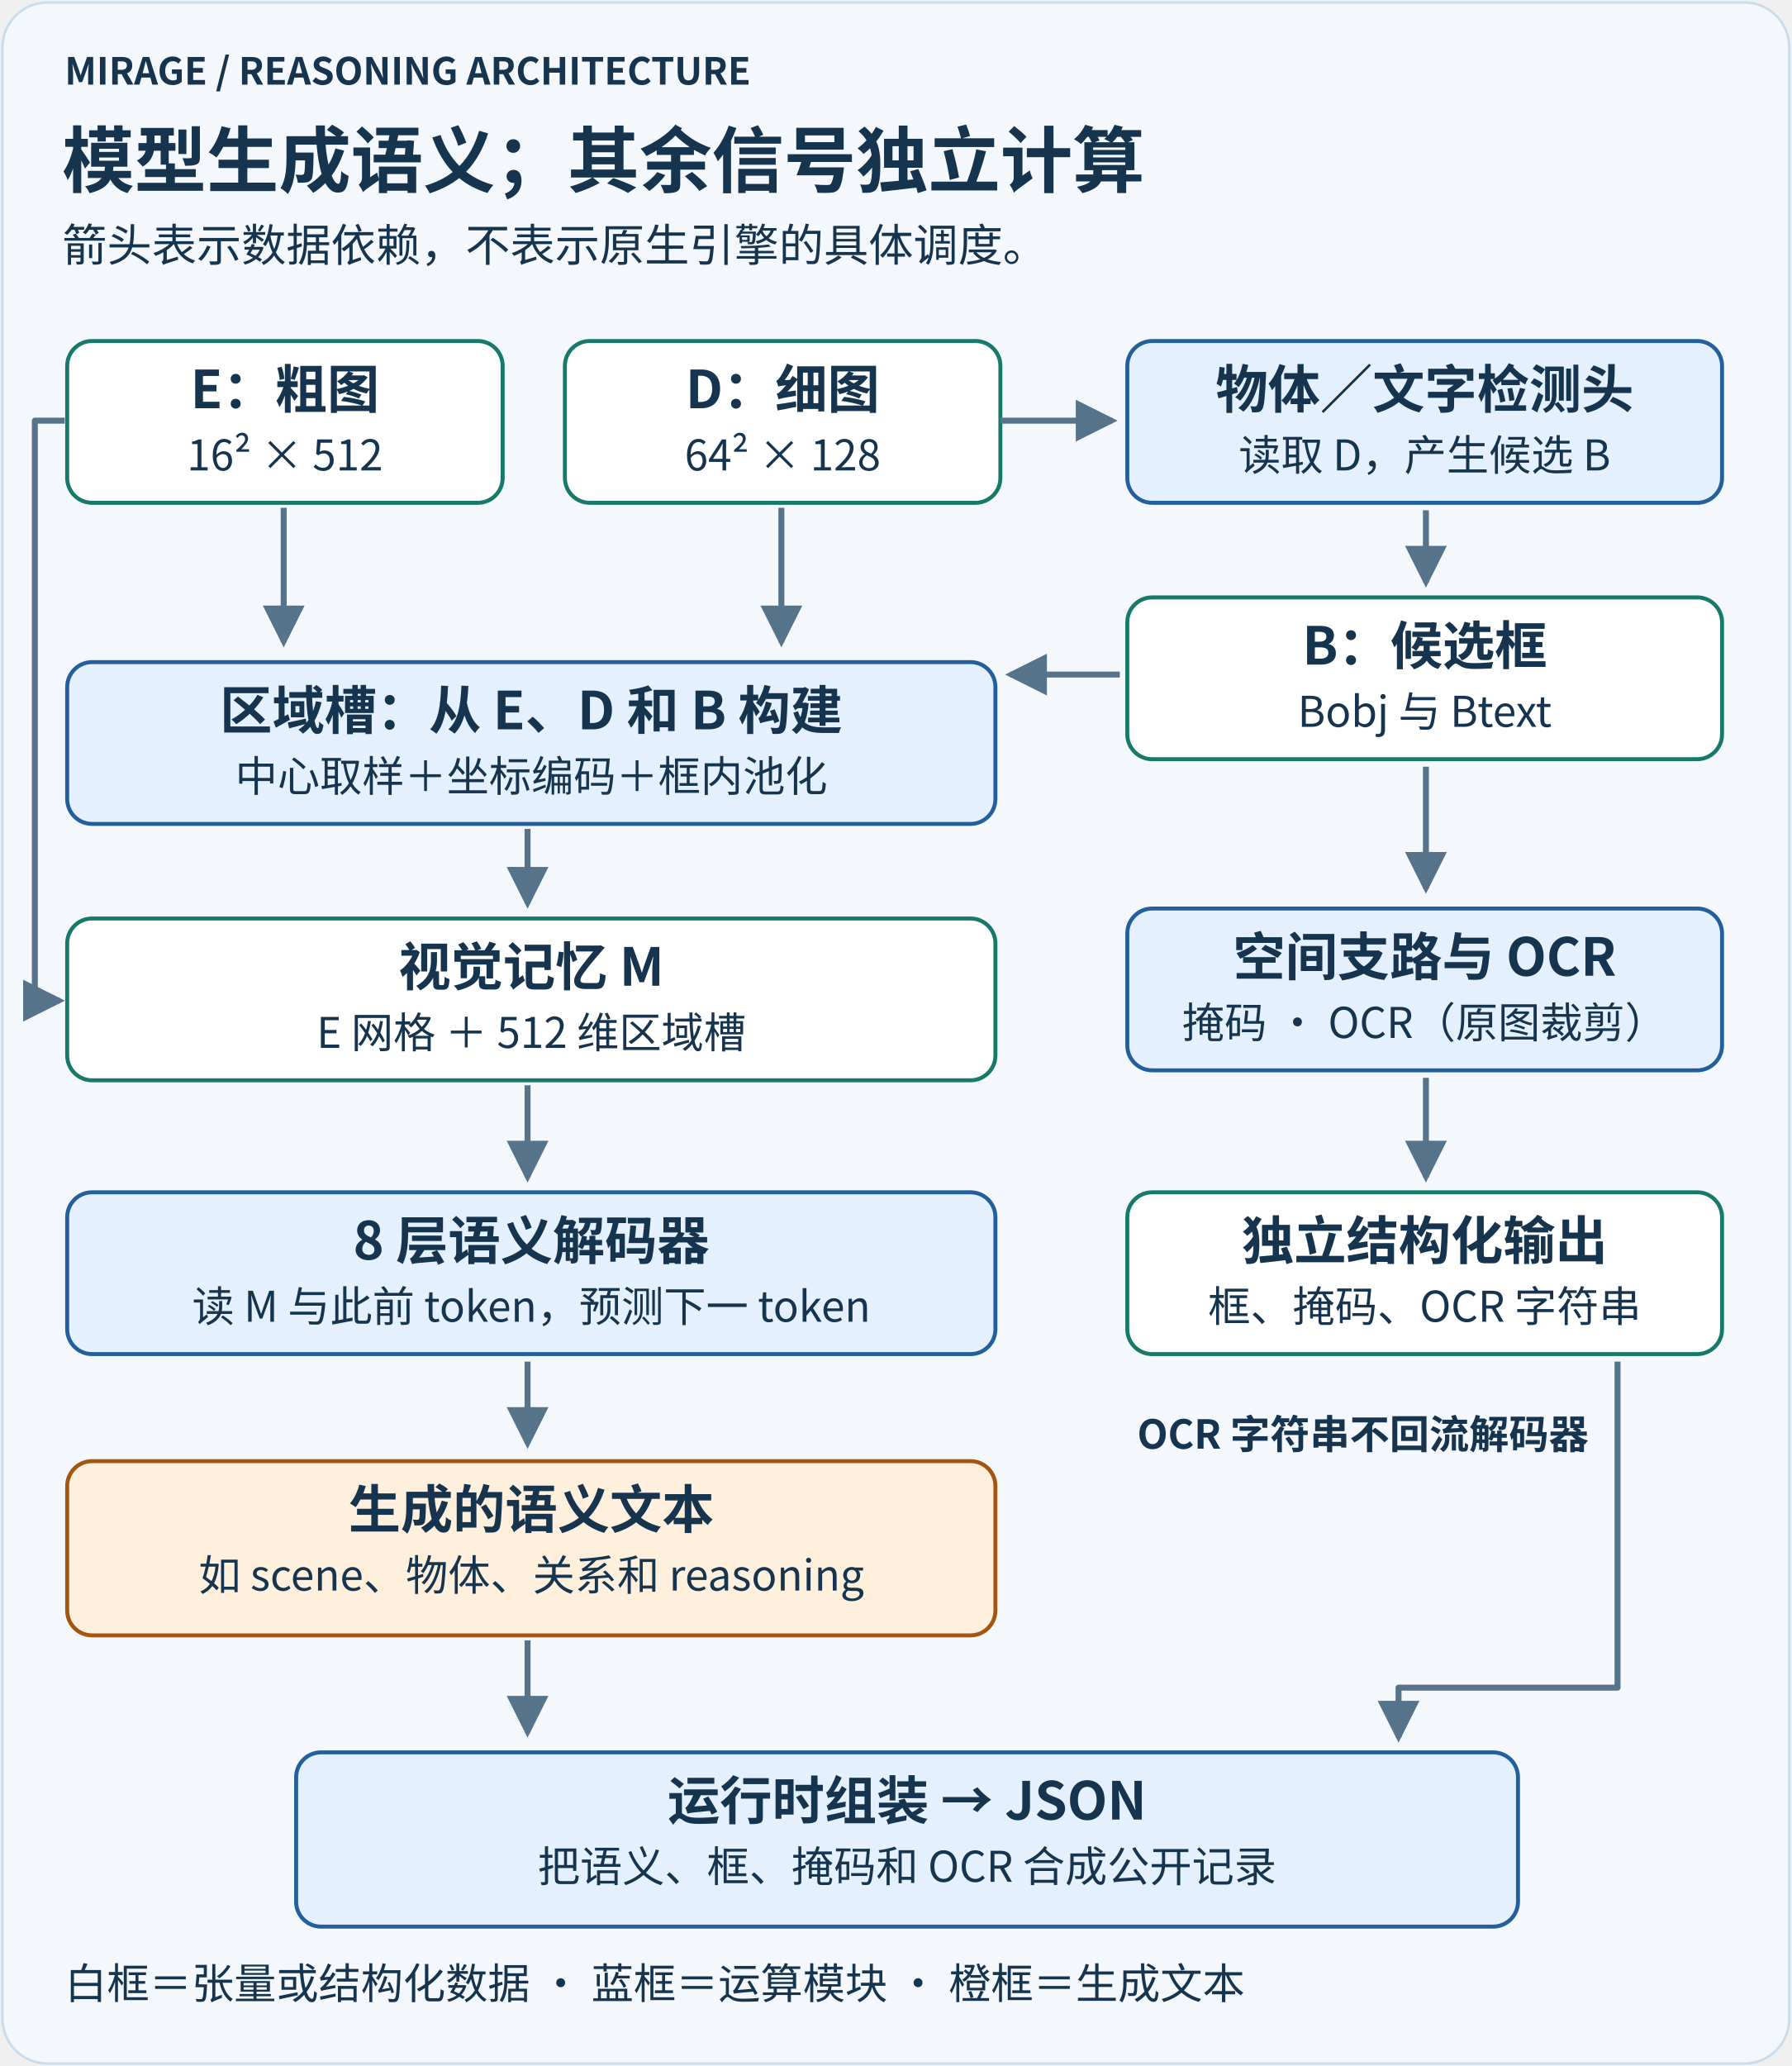
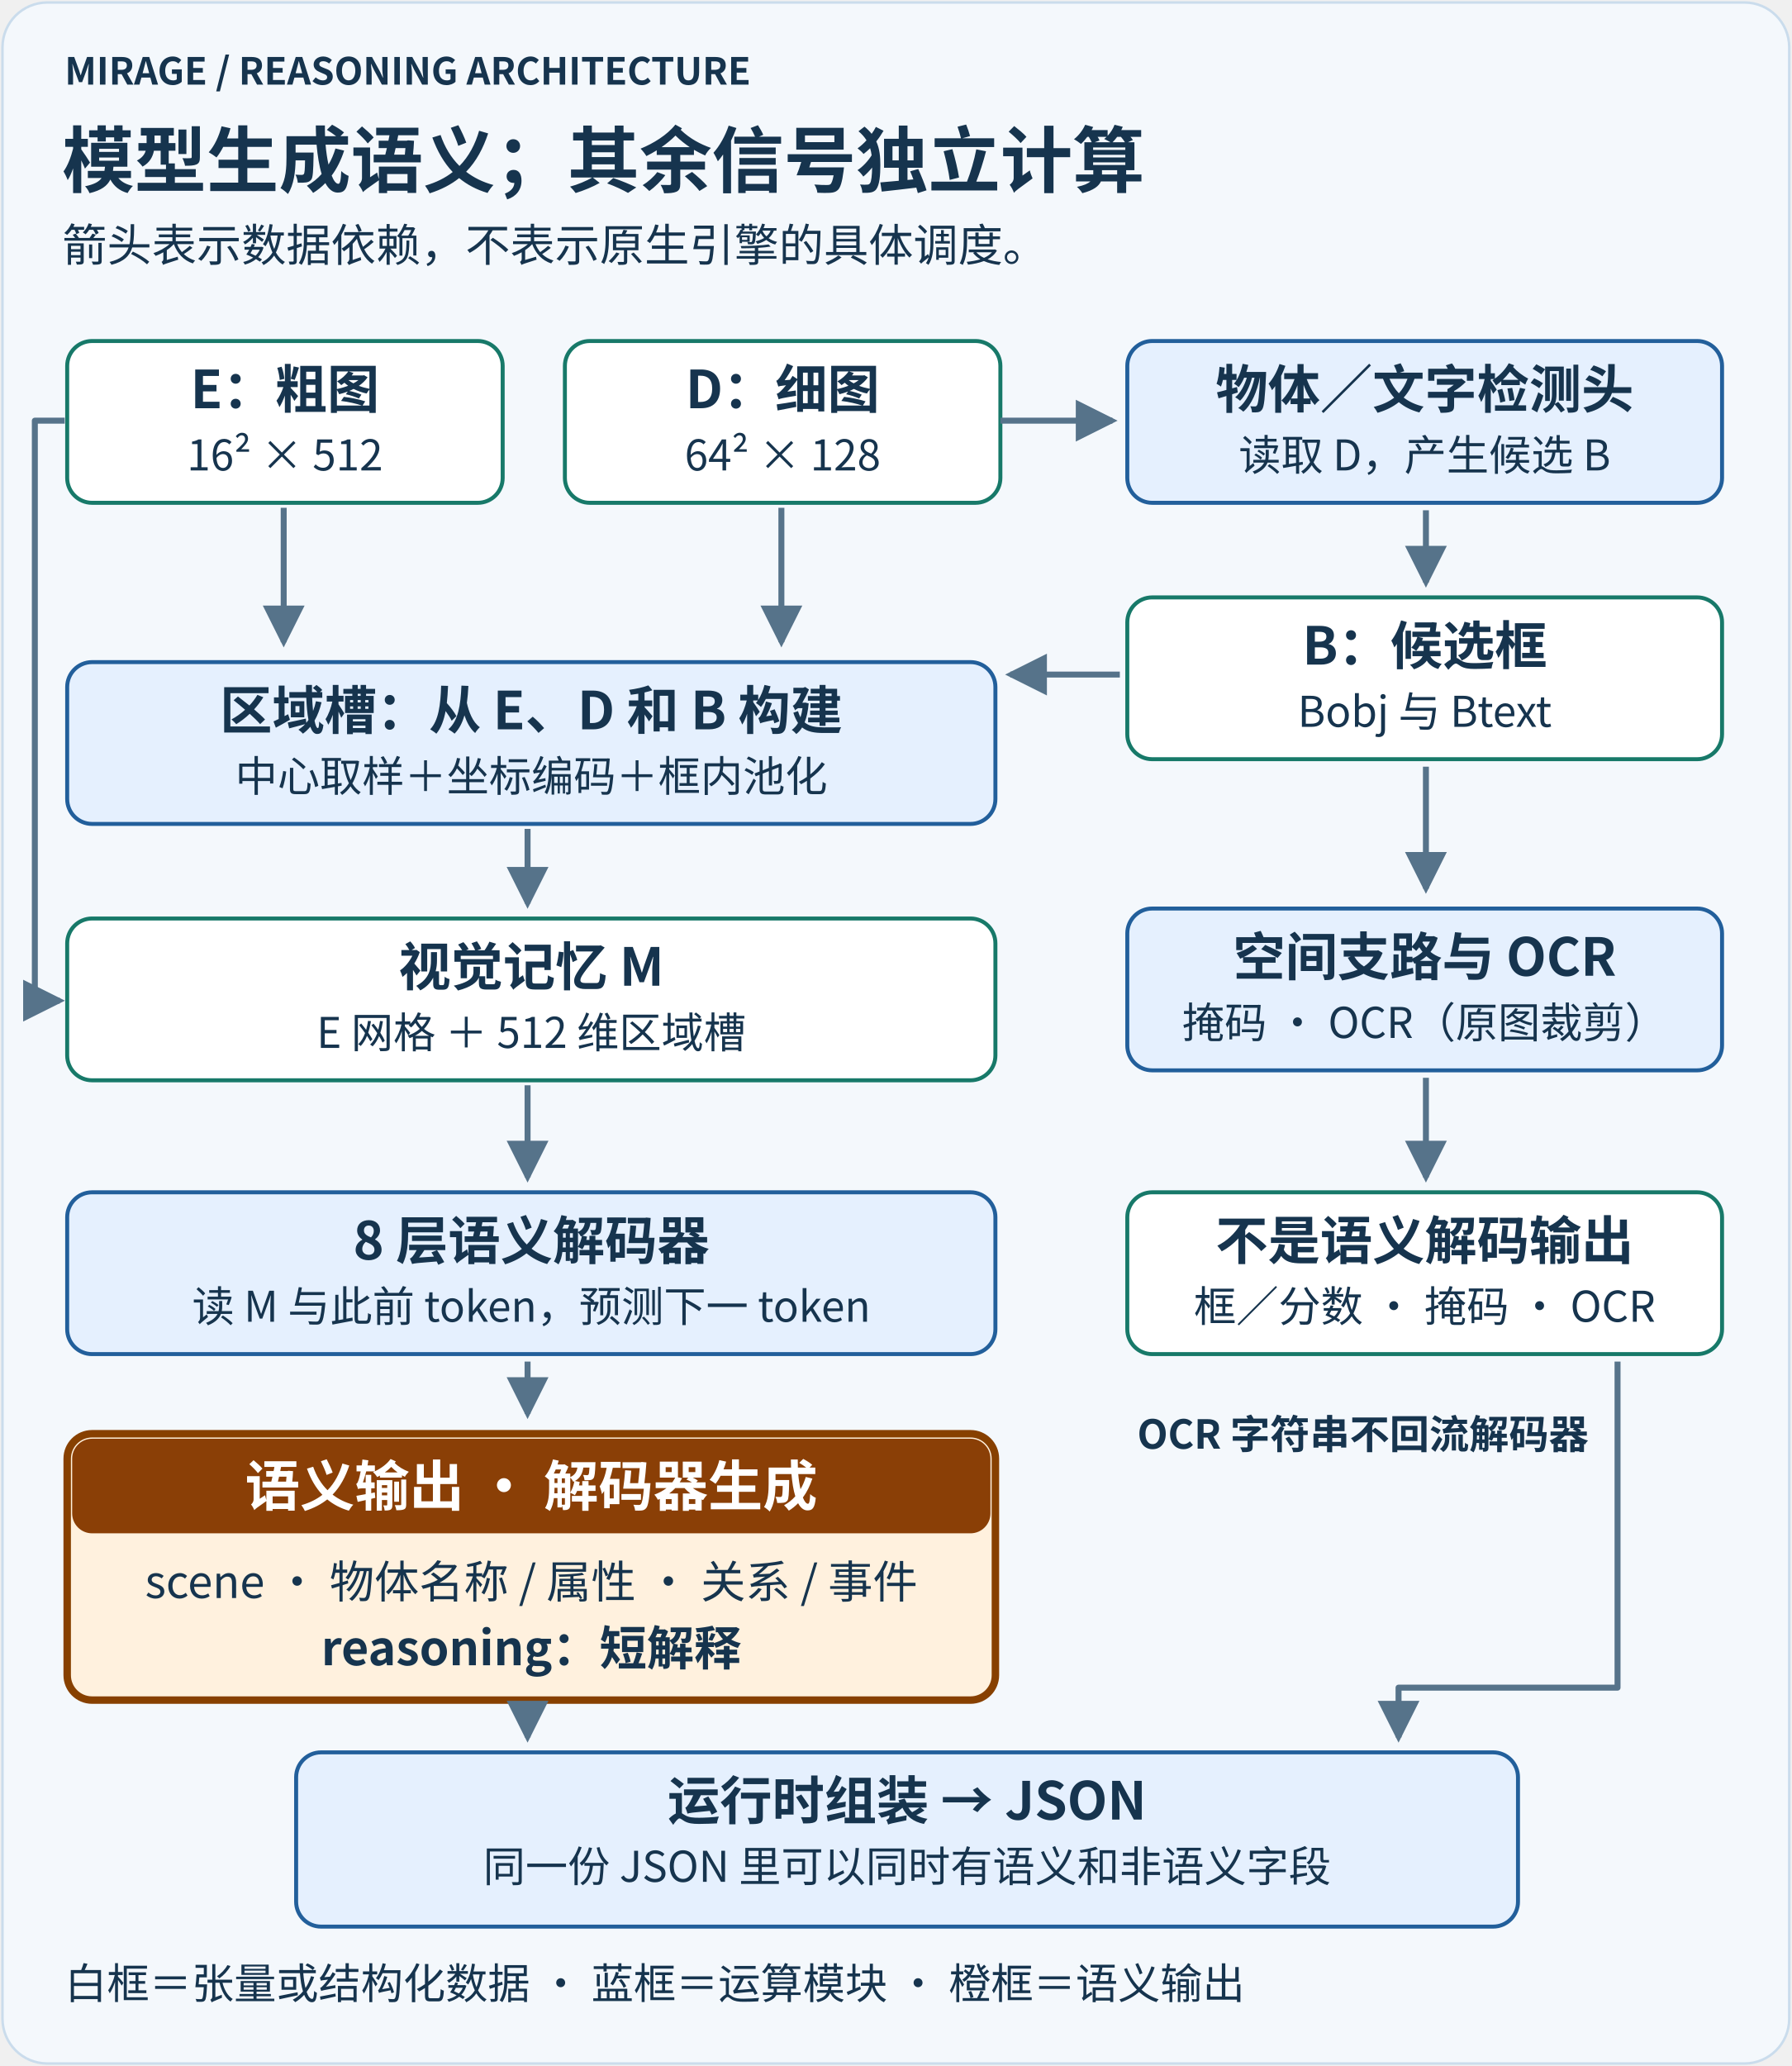
<svg xmlns="http://www.w3.org/2000/svg" viewBox="0 0 720 830" width="720" height="830" role="img" aria-labelledby="title desc">
  <defs>
    <marker id="arr" markerWidth="7" markerHeight="7" viewBox="0 0 8 8" refX="7" refY="4" orient="auto">
      <path d="M0 0L8 4L0 8z" fill="#56738a" />
    </marker>
    <style>text{font-family:"Noto Sans CJK SC","PingFang SC","Microsoft YaHei",sans-serif;fill:#16344e}.d{fill:#fff;stroke:#177969}.m{fill:#e5f0fe;stroke:#225f9b}.o{fill:#fff0de;stroke:#a35612}.wire{fill:none;stroke:#56738a;stroke-width:2.4;stroke-linejoin:round;marker-end:url(#arr)}</style>
  </defs>
  <rect x="1" y="1" width="718" height="828" rx="18" fill="#f4f8fc" stroke="#cadcec" />
  <text x="26" y="34" font-size="15" font-weight="700">MIRAGE  /  REASONING ARCHITECTURE</text>
  <text x="25" y="75" font-size="29" font-weight="700">模型生成语义；其余信号独立计算</text>
  <text x="25" y="105" font-size="18">箭头表示数据依赖，不表示原生引擎的具体调度。</text>
  <rect x="27" y="137" width="175" height="65" rx="10" class="d" stroke-width="1.6" />
  <text x="114.5" y="164" font-size="21" text-anchor="middle" font-weight="700">E：粗图</text>
  <text x="114.5" y="189" font-size="17" text-anchor="middle">16² × 512</text>
  <rect x="227" y="137" width="175" height="65" rx="10" class="d" stroke-width="1.6" />
  <text x="314.5" y="164" font-size="21" text-anchor="middle" font-weight="700">D：细图</text>
  <text x="314.5" y="189" font-size="17" text-anchor="middle">64² × 128</text>
  <rect x="453" y="137" width="239" height="65" rx="10" class="m" stroke-width="1.6" />
  <text x="572.5" y="164" font-size="21" text-anchor="middle" font-weight="700">物体／文字检测头</text>
  <text x="572.5" y="189" font-size="17" text-anchor="middle">读取 D，产生候选 B</text>
  <path d="M402 169H447" class="wire" />
  <rect x="453" y="240" width="239" height="65" rx="10" class="d" stroke-width="1.6" />
  <text x="572.5" y="267" font-size="21" text-anchor="middle" font-weight="700">B：候选框</text>
  <text x="572.5" y="292" font-size="17" text-anchor="middle">Bobj 与 Btext</text>
  <path d="M573 205V234" class="wire" />
  <rect x="27" y="266" width="373" height="65" rx="10" class="m" stroke-width="1.6" />
  <text x="213.5" y="293" font-size="21" text-anchor="middle" font-weight="700">区域槽：从 E、D 和 B 构建</text>
  <text x="213.5" y="318" font-size="17" text-anchor="middle">中心取样＋坐标编码＋框内池化</text>
  <path d="M114 204V258" class="wire" />
  <path d="M314 204V258" class="wire" />
  <path d="M450 271H406" class="wire" />
  <rect x="27" y="369" width="373" height="65" rx="10" class="d" stroke-width="1.6" />
  <text x="213.5" y="396" font-size="21" text-anchor="middle" font-weight="700">视觉记忆 M</text>
  <text x="213.5" y="421" font-size="17" text-anchor="middle">E 网格 ＋ 512 维区域槽</text>
  <path d="M212 333V363" class="wire" />
  <path d="M26 169H14V402H24" class="wire" />
  <rect x="27" y="479" width="373" height="65" rx="10" class="m" stroke-width="1.6" />
  <text x="213.5" y="506" font-size="21" text-anchor="middle" font-weight="700">8 层语义解码器</text>
  <text x="213.5" y="531" font-size="17" text-anchor="middle">读 M 与此前 token，预测下一 token</text>
  <path d="M212 436V473" class="wire" />
-   <rect x="27" y="587" width="373" height="70" rx="10" class="o" stroke-width="1.6" />
-   <text x="213.5" y="614" font-size="21" text-anchor="middle" font-weight="700">生成的语义文本</text>
-   <text x="213.5" y="639" font-size="17" text-anchor="middle">如 scene、物体、关系和 reasoning</text>
-   <path d="M212 547V580" class="wire" />
+   <rect x="27" y="576" width="373" height="107" rx="10" fill="#fff1de" stroke="#874000" stroke-width="3" />
+   <rect x="29" y="578" width="369" height="38" rx="8" fill="#8a3f06" />
+   <text x="213.5" y="605" font-size="22" text-anchor="middle" font-weight="700" style="fill:#fff">语义输出 · 解码器生成</text>
+   <text x="213.5" y="642" font-size="18" text-anchor="middle">scene · 物体名称 / 属性 · 关系 / 事件</text>
+   <text x="213.5" y="669" font-size="19" text-anchor="middle" font-weight="700">reasoning：短解释</text>
+   <path d="M212 547V568" class="wire" />
  <rect x="453" y="365" width="239" height="65" rx="10" class="m" stroke-width="1.6" />
  <text x="572.5" y="392" font-size="21" text-anchor="middle" font-weight="700">空间支路与 OCR</text>
  <text x="572.5" y="417" font-size="17" text-anchor="middle">掩码 · OCR（原图裁剪）</text>
  <path d="M573 308V357" class="wire" />
  <rect x="453" y="479" width="239" height="65" rx="10" class="d" stroke-width="1.6" />
-   <text x="572.5" y="506" font-size="21" text-anchor="middle" font-weight="700">独立结构化输出</text>
-   <text x="572.5" y="531" font-size="17" text-anchor="middle">框、掩码、OCR 字符串</text>
+   <text x="572.5" y="506" font-size="21" text-anchor="middle" font-weight="700">不是语义解码输出</text>
+   <text x="572.5" y="531" font-size="17" text-anchor="middle">框／分数 · 掩码 · OCR</text>
  <path d="M573 433V473" class="wire" />
  <text x="457" y="582" font-size="16" font-weight="700">OCR 字符串不回流解码器</text>
  <rect x="119" y="704" width="491" height="70" rx="10" class="m" stroke-width="1.6" />
  <text x="364.5" y="731" font-size="21" text-anchor="middle" font-weight="700">运行时组装 → JSON</text>
-   <text x="364.5" y="756" font-size="17" text-anchor="middle">把语义、框、掩码和 OCR 合成公开记录</text>
-   <path d="M212 659V696" class="wire" />
+   <text x="364.5" y="756" font-size="17" text-anchor="middle">同一份 JSON 里可以同时有语义和非语义字段</text>
+   <path d="M212 687V698" class="wire" />
  <path d="M650 547V678H562V698" class="wire" />
-   <text x="26" y="803" font-size="17">白框＝张量或结构化数据 · 蓝框＝运算模块 · 橙框＝生成文本</text>
+   <text x="26" y="803" font-size="17">白框＝张量或结构化数据 · 蓝框＝运算模块 · 橙框＝语义输出</text>
</svg>
